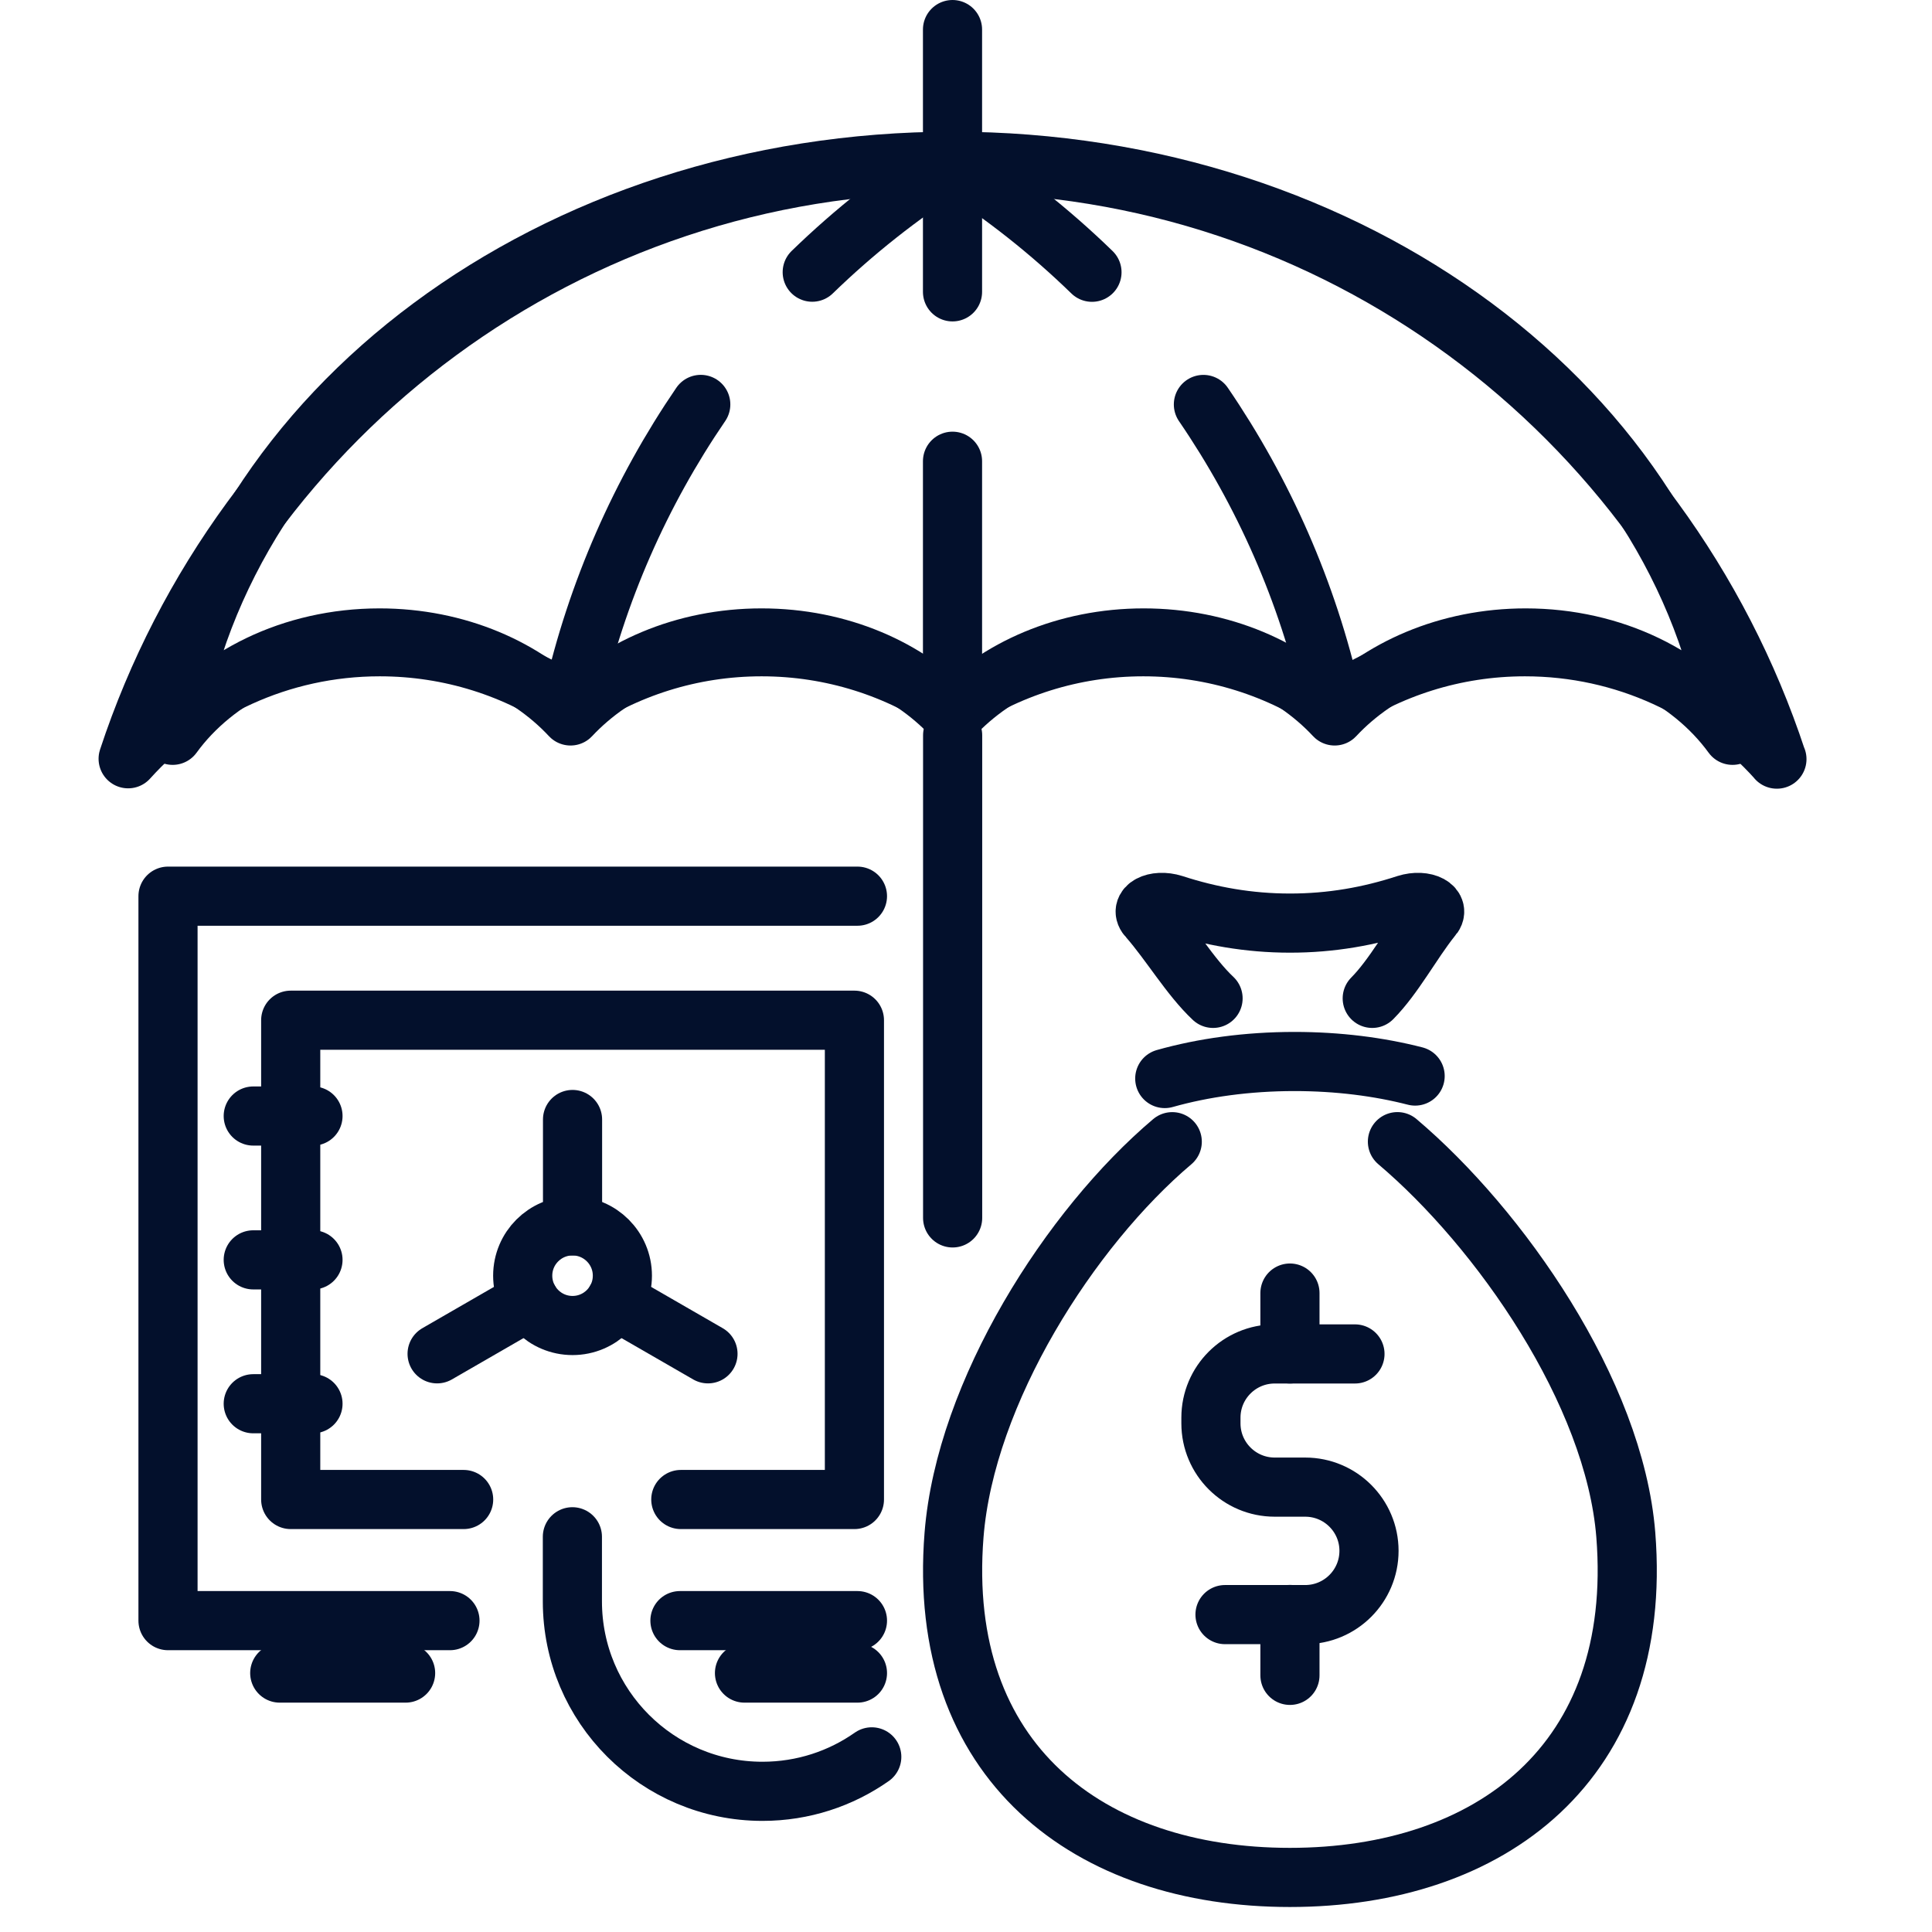
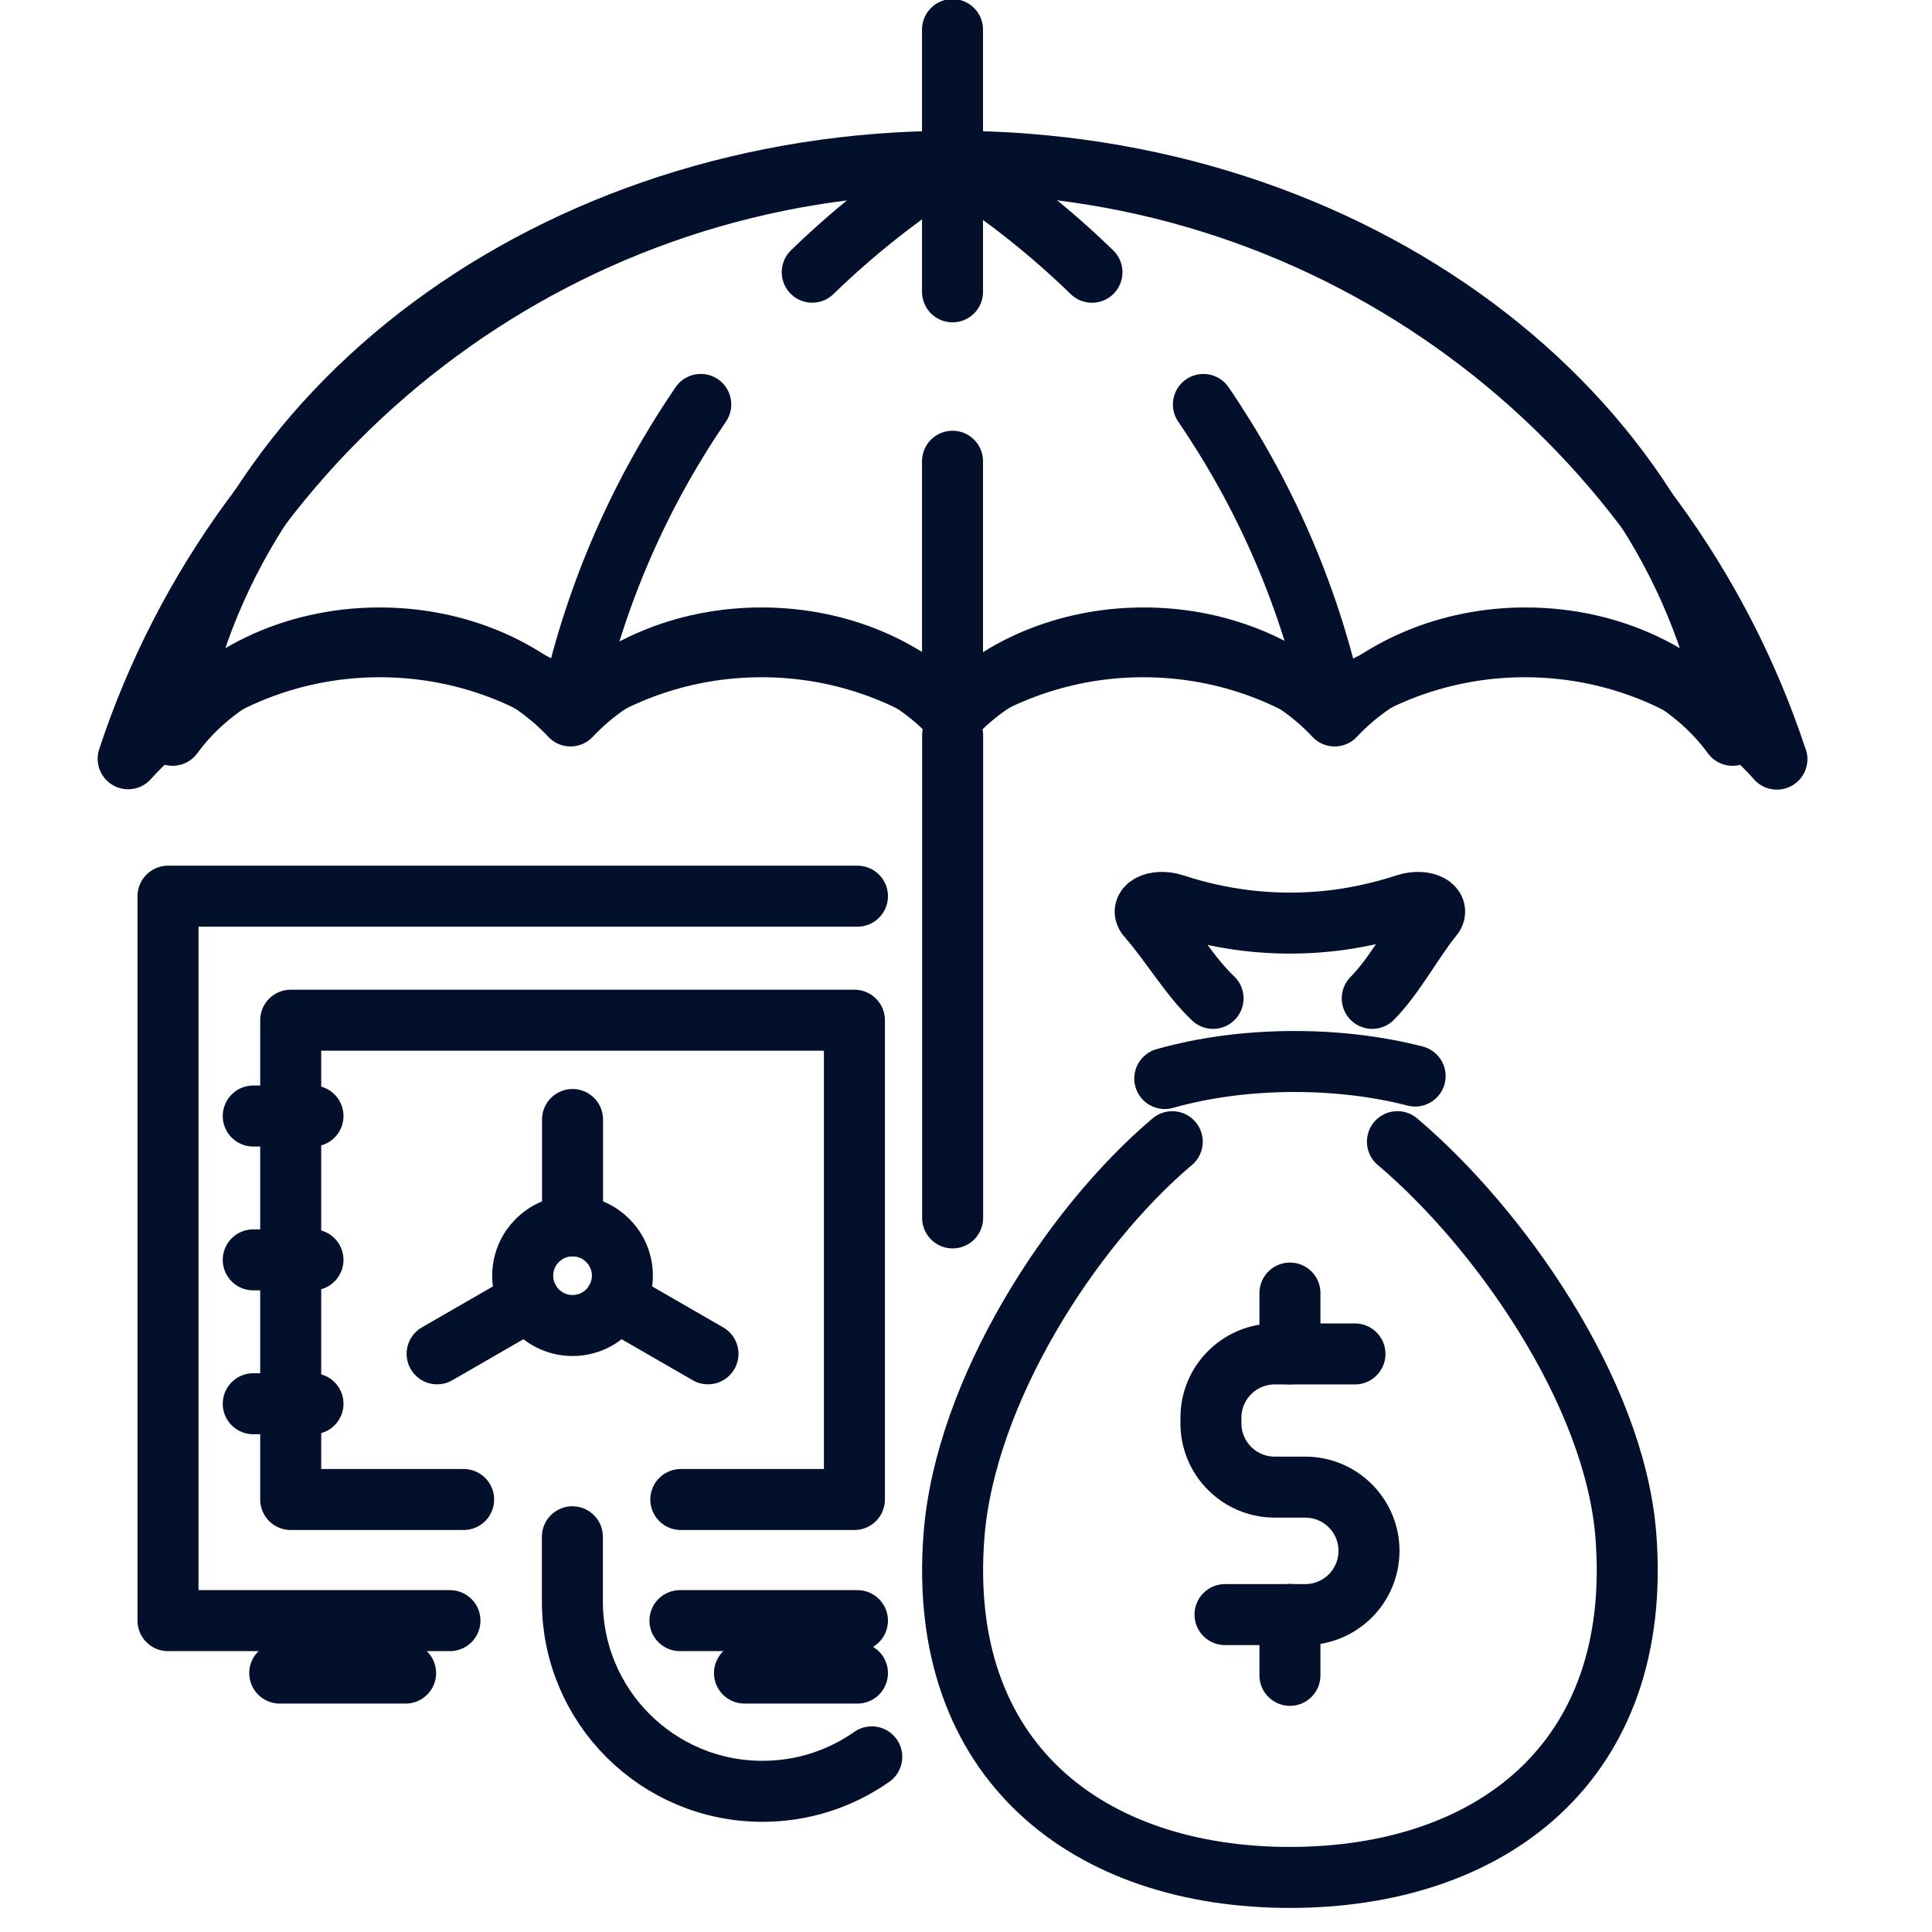
<svg xmlns="http://www.w3.org/2000/svg" width="95" height="95" viewBox="-2.5 0 49 49" fill="none">
-   <path id="Vector" d="M42.567 19.253C40.994 17.502 38.714 16.403 36.176 16.403C34.383 16.403 32.715 16.953 31.336 17.894C29.957 16.953 28.29 16.403 26.496 16.403C24.702 16.403 23.035 16.953 21.656 17.894C20.277 16.953 18.61 16.403 16.816 16.403C15.021 16.403 13.354 16.953 11.975 17.894C10.597 16.953 8.93 16.403 7.131 16.403C4.599 16.403 2.319 17.502 0.75 19.244C3.639 10.474 11.904 4.143 21.654 4.143C31.405 4.143 39.671 10.478 42.564 19.253H42.567Z" stroke="#03102C" stroke-width="1.5" stroke-linecap="round" stroke-linejoin="round" />
-   <path id="Vector_2" d="M21.658 3.972V0.75" stroke="#03102C" stroke-width="1.5" stroke-linecap="round" stroke-linejoin="round" />
-   <path id="Vector_3" d="M18.1 6.903C19.161 5.873 20.327 4.951 21.58 4.152" stroke="#03102C" stroke-width="1.5" stroke-linecap="round" stroke-linejoin="round" />
-   <path id="Vector_4" d="M12.021 17.719C12.633 15.005 13.752 12.483 15.273 10.257" stroke="#03102C" stroke-width="1.5" stroke-linecap="round" stroke-linejoin="round" />
-   <path id="Vector_5" d="M28.021 10.258C29.543 12.485 30.663 15.009 31.274 17.724" stroke="#03102C" stroke-width="1.5" stroke-linecap="round" stroke-linejoin="round" />
-   <path id="Vector_6" d="M21.716 4.153C22.969 4.952 24.135 5.874 25.195 6.905" stroke="#03102C" stroke-width="1.5" stroke-linecap="round" stroke-linejoin="round" />
-   <path id="Vector_7" d="M21.658 17.722V17.892" stroke="#03102C" stroke-width="1.5" stroke-linecap="round" stroke-linejoin="round" />
-   <path id="Vector_8" d="M21.658 11.698V17.721" stroke="#03102C" stroke-width="1.5" stroke-linecap="round" stroke-linejoin="round" />
-   <path id="Vector_9" d="M21.658 4.143V7.402" stroke="#03102C" stroke-width="1.5" stroke-linecap="round" stroke-linejoin="round" />
-   <path id="Vector_10" d="M32.303 25.321C32.858 24.761 33.301 23.913 33.808 23.277C34.067 23.017 33.64 22.784 33.167 22.934C32.23 23.24 31.258 23.413 30.215 23.412C29.172 23.412 28.199 23.238 27.264 22.934C26.79 22.784 26.364 23.017 26.623 23.277C27.183 23.918 27.682 24.772 28.266 25.321" stroke="#03102C" stroke-width="1.5" stroke-linecap="round" stroke-linejoin="round" />
-   <path id="Vector_11" d="M31.865 34.339H29.83C28.937 34.339 28.212 35.062 28.212 35.955V36.1C28.212 36.992 28.936 37.717 29.83 37.717H30.603C31.496 37.717 32.221 38.44 32.221 39.333C32.221 40.225 31.497 40.95 30.603 40.95H28.569" stroke="#03102C" stroke-width="1.5" stroke-linecap="round" stroke-linejoin="round" />
-   <path id="Vector_12" d="M30.216 34.339V32.795" stroke="#03102C" stroke-width="1.5" stroke-linecap="round" stroke-linejoin="round" />
-   <path id="Vector_13" d="M30.216 42.491V40.947" stroke="#03102C" stroke-width="1.5" stroke-linecap="round" stroke-linejoin="round" />
-   <path id="Vector_14" d="M32.942 28.955C35.533 31.148 38.445 35.303 38.734 38.927C39.193 44.695 35.301 47.616 30.215 47.616C25.13 47.616 21.238 44.695 21.697 38.927C21.986 35.303 24.64 31.148 27.231 28.956" stroke="#03102C" stroke-width="1.5" stroke-linecap="round" stroke-linejoin="round" />
-   <path id="Vector_15" d="M27.041 27.354C28.013 27.079 29.135 26.922 30.331 26.922C31.434 26.922 32.474 27.055 33.391 27.291" stroke="#03102C" stroke-width="1.5" stroke-linecap="round" stroke-linejoin="round" />
-   <path id="Vector_16" d="M41.441 18.649C40.364 17.168 38.416 16.18 36.194 16.18C34.227 16.18 32.473 16.954 31.35 18.158C30.227 16.953 28.473 16.18 26.506 16.18C24.539 16.18 22.785 16.954 21.662 18.163C20.539 16.954 18.785 16.18 16.814 16.18C14.844 16.18 13.098 16.954 11.97 18.158C10.847 16.953 9.093 16.18 7.126 16.18C4.904 16.18 2.955 17.168 1.879 18.649C3.137 10.437 11.516 4.09 21.662 4.09C31.808 4.09 40.183 10.437 41.441 18.649Z" stroke="#03102C" stroke-width="1.5" stroke-linecap="round" stroke-linejoin="round" />
-   <path id="Vector_17" d="M19.61 44.558C18.825 45.109 17.869 45.432 16.838 45.432C14.175 45.432 12.017 43.276 12.017 40.615V38.976" stroke="#03102C" stroke-width="1.5" stroke-linecap="round" stroke-linejoin="round" />
-   <path id="Vector_18" d="M21.661 18.649V30.889" stroke="#03102C" stroke-width="1.5" stroke-linecap="round" stroke-linejoin="round" />
-   <path id="Vector_19" d="M8.912 41.103H1.761V22.729H19.247" stroke="#03102C" stroke-width="1.5" stroke-linecap="round" stroke-linejoin="round" />
-   <path id="Vector_20" d="M19.247 41.103H14.745" stroke="#03102C" stroke-width="1.5" stroke-linecap="round" stroke-linejoin="round" />
-   <path id="Vector_21" d="M9.259 38.031H4.873V25.875H19.17V38.031H14.767" stroke="#03102C" stroke-width="1.5" stroke-linecap="round" stroke-linejoin="round" />
-   <path id="Vector_22" d="M3.923 28.305H5.438" stroke="#03102C" stroke-width="1.5" stroke-linecap="round" stroke-linejoin="round" />
-   <path id="Vector_23" d="M3.923 31.953H5.438" stroke="#03102C" stroke-width="1.5" stroke-linecap="round" stroke-linejoin="round" />
-   <path id="Vector_24" d="M3.923 35.602H5.438" stroke="#03102C" stroke-width="1.5" stroke-linecap="round" stroke-linejoin="round" />
-   <path id="Vector_25" d="M12.021 28.393V31.091" stroke="#03102C" stroke-width="1.5" stroke-linecap="round" stroke-linejoin="round" />
-   <path id="Vector_26" d="M8.586 34.336L10.926 32.986" stroke="#03102C" stroke-width="1.5" stroke-linecap="round" stroke-linejoin="round" />
-   <path id="Vector_27" d="M15.456 34.336L13.115 32.986" stroke="#03102C" stroke-width="1.5" stroke-linecap="round" stroke-linejoin="round" />
-   <path id="Vector_28" d="M12.021 33.618C12.719 33.618 13.285 33.052 13.285 32.354C13.285 31.657 12.719 31.091 12.021 31.091C11.323 31.091 10.757 31.657 10.757 32.354C10.757 33.052 11.323 33.618 12.021 33.618Z" stroke="#03102C" stroke-width="1.5" stroke-linecap="round" stroke-linejoin="round" />
-   <path id="Vector_29" d="M4.595 42.433H7.787" stroke="#03102C" stroke-width="1.5" stroke-linecap="round" stroke-linejoin="round" />
-   <path id="Vector_30" d="M16.382 42.433H19.247" stroke="#03102C" stroke-width="1.5" stroke-linecap="round" stroke-linejoin="round" />
+   <path id="Vector" d="M42.567 19.253C40.994 17.502 38.714 16.403 36.176 16.403C34.383 16.403 32.715 16.953 31.336 17.894C29.957 16.953 28.29 16.403 26.496 16.403C24.702 16.403 23.035 16.953 21.656 17.894C20.277 16.953 18.61 16.403 16.816 16.403C15.021 16.403 13.354 16.953 11.975 17.894C10.597 16.953 8.93 16.403 7.131 16.403C4.599 16.403 2.319 17.502 0.75 19.244C3.639 10.474 11.904 4.143 21.654 4.143C31.405 4.143 39.671 10.478 42.564 19.253H42.567Z" stroke="#03102C" stroke-width="1.547" stroke-linecap="round" stroke-linejoin="round" />
+   <path id="Vector_2" d="M21.658 3.972V0.75" stroke="#03102C" stroke-width="1.547" stroke-linecap="round" stroke-linejoin="round" />
+   <path id="Vector_3" d="M18.1 6.903C19.161 5.873 20.327 4.951 21.58 4.152" stroke="#03102C" stroke-width="1.547" stroke-linecap="round" stroke-linejoin="round" />
+   <path id="Vector_4" d="M12.021 17.719C12.633 15.005 13.752 12.483 15.273 10.257" stroke="#03102C" stroke-width="1.547" stroke-linecap="round" stroke-linejoin="round" />
+   <path id="Vector_5" d="M28.021 10.258C29.543 12.485 30.663 15.009 31.274 17.724" stroke="#03102C" stroke-width="1.547" stroke-linecap="round" stroke-linejoin="round" />
+   <path id="Vector_6" d="M21.716 4.153C22.969 4.952 24.135 5.874 25.195 6.905" stroke="#03102C" stroke-width="1.547" stroke-linecap="round" stroke-linejoin="round" />
+   <path id="Vector_7" d="M21.658 17.722V17.892" stroke="#03102C" stroke-width="1.547" stroke-linecap="round" stroke-linejoin="round" />
+   <path id="Vector_8" d="M21.658 11.698V17.721" stroke="#03102C" stroke-width="1.547" stroke-linecap="round" stroke-linejoin="round" />
+   <path id="Vector_9" d="M21.658 4.143V7.402" stroke="#03102C" stroke-width="1.547" stroke-linecap="round" stroke-linejoin="round" />
+   <path id="Vector_10" d="M32.303 25.321C32.858 24.761 33.301 23.913 33.808 23.277C34.067 23.017 33.64 22.784 33.167 22.934C32.23 23.24 31.258 23.413 30.215 23.412C29.172 23.412 28.199 23.238 27.264 22.934C26.79 22.784 26.364 23.017 26.623 23.277C27.183 23.918 27.682 24.772 28.266 25.321" stroke="#03102C" stroke-width="1.547" stroke-linecap="round" stroke-linejoin="round" />
+   <path id="Vector_11" d="M31.865 34.339H29.83C28.937 34.339 28.212 35.062 28.212 35.955V36.1C28.212 36.992 28.936 37.717 29.83 37.717H30.603C31.496 37.717 32.221 38.44 32.221 39.333C32.221 40.225 31.497 40.95 30.603 40.95H28.569" stroke="#03102C" stroke-width="1.547" stroke-linecap="round" stroke-linejoin="round" />
+   <path id="Vector_12" d="M30.216 34.339V32.795" stroke="#03102C" stroke-width="1.547" stroke-linecap="round" stroke-linejoin="round" />
+   <path id="Vector_13" d="M30.216 42.491V40.947" stroke="#03102C" stroke-width="1.547" stroke-linecap="round" stroke-linejoin="round" />
+   <path id="Vector_14" d="M32.942 28.955C35.533 31.148 38.445 35.303 38.734 38.927C39.193 44.695 35.301 47.616 30.215 47.616C25.13 47.616 21.238 44.695 21.697 38.927C21.986 35.303 24.64 31.148 27.231 28.956" stroke="#03102C" stroke-width="1.547" stroke-linecap="round" stroke-linejoin="round" />
+   <path id="Vector_15" d="M27.041 27.354C28.013 27.079 29.135 26.922 30.331 26.922C31.434 26.922 32.474 27.055 33.391 27.291" stroke="#03102C" stroke-width="1.547" stroke-linecap="round" stroke-linejoin="round" />
+   <path id="Vector_16" d="M41.441 18.649C40.364 17.168 38.416 16.18 36.194 16.18C34.227 16.18 32.473 16.954 31.35 18.158C30.227 16.953 28.473 16.18 26.506 16.18C24.539 16.18 22.785 16.954 21.662 18.163C20.539 16.954 18.785 16.18 16.814 16.18C14.844 16.18 13.098 16.954 11.97 18.158C10.847 16.953 9.093 16.18 7.126 16.18C4.904 16.18 2.955 17.168 1.879 18.649C3.137 10.437 11.516 4.09 21.662 4.09C31.808 4.09 40.183 10.437 41.441 18.649Z" stroke="#03102C" stroke-width="1.547" stroke-linecap="round" stroke-linejoin="round" />
+   <path id="Vector_17" d="M19.61 44.558C18.825 45.109 17.869 45.432 16.838 45.432C14.175 45.432 12.017 43.276 12.017 40.615V38.976" stroke="#03102C" stroke-width="1.547" stroke-linecap="round" stroke-linejoin="round" />
+   <path id="Vector_18" d="M21.661 18.649V30.889" stroke="#03102C" stroke-width="1.547" stroke-linecap="round" stroke-linejoin="round" />
+   <path id="Vector_19" d="M8.912 41.103H1.761V22.729H19.247" stroke="#03102C" stroke-width="1.547" stroke-linecap="round" stroke-linejoin="round" />
+   <path id="Vector_20" d="M19.247 41.103H14.745" stroke="#03102C" stroke-width="1.547" stroke-linecap="round" stroke-linejoin="round" />
+   <path id="Vector_21" d="M9.259 38.031H4.873V25.875H19.17V38.031H14.767" stroke="#03102C" stroke-width="1.547" stroke-linecap="round" stroke-linejoin="round" />
+   <path id="Vector_22" d="M3.923 28.305H5.438" stroke="#03102C" stroke-width="1.547" stroke-linecap="round" stroke-linejoin="round" />
+   <path id="Vector_23" d="M3.923 31.953H5.438" stroke="#03102C" stroke-width="1.547" stroke-linecap="round" stroke-linejoin="round" />
+   <path id="Vector_24" d="M3.923 35.602H5.438" stroke="#03102C" stroke-width="1.547" stroke-linecap="round" stroke-linejoin="round" />
+   <path id="Vector_25" d="M12.021 28.393V31.091" stroke="#03102C" stroke-width="1.547" stroke-linecap="round" stroke-linejoin="round" />
+   <path id="Vector_26" d="M8.586 34.336L10.926 32.986" stroke="#03102C" stroke-width="1.547" stroke-linecap="round" stroke-linejoin="round" />
+   <path id="Vector_27" d="M15.456 34.336L13.115 32.986" stroke="#03102C" stroke-width="1.547" stroke-linecap="round" stroke-linejoin="round" />
+   <path id="Vector_28" d="M12.021 33.618C12.719 33.618 13.285 33.052 13.285 32.354C13.285 31.657 12.719 31.091 12.021 31.091C11.323 31.091 10.757 31.657 10.757 32.354C10.757 33.052 11.323 33.618 12.021 33.618Z" stroke="#03102C" stroke-width="1.547" stroke-linecap="round" stroke-linejoin="round" />
+   <path id="Vector_29" d="M4.595 42.433H7.787" stroke="#03102C" stroke-width="1.547" stroke-linecap="round" stroke-linejoin="round" />
+   <path id="Vector_30" d="M16.382 42.433H19.247" stroke="#03102C" stroke-width="1.547" stroke-linecap="round" stroke-linejoin="round" />
</svg>
